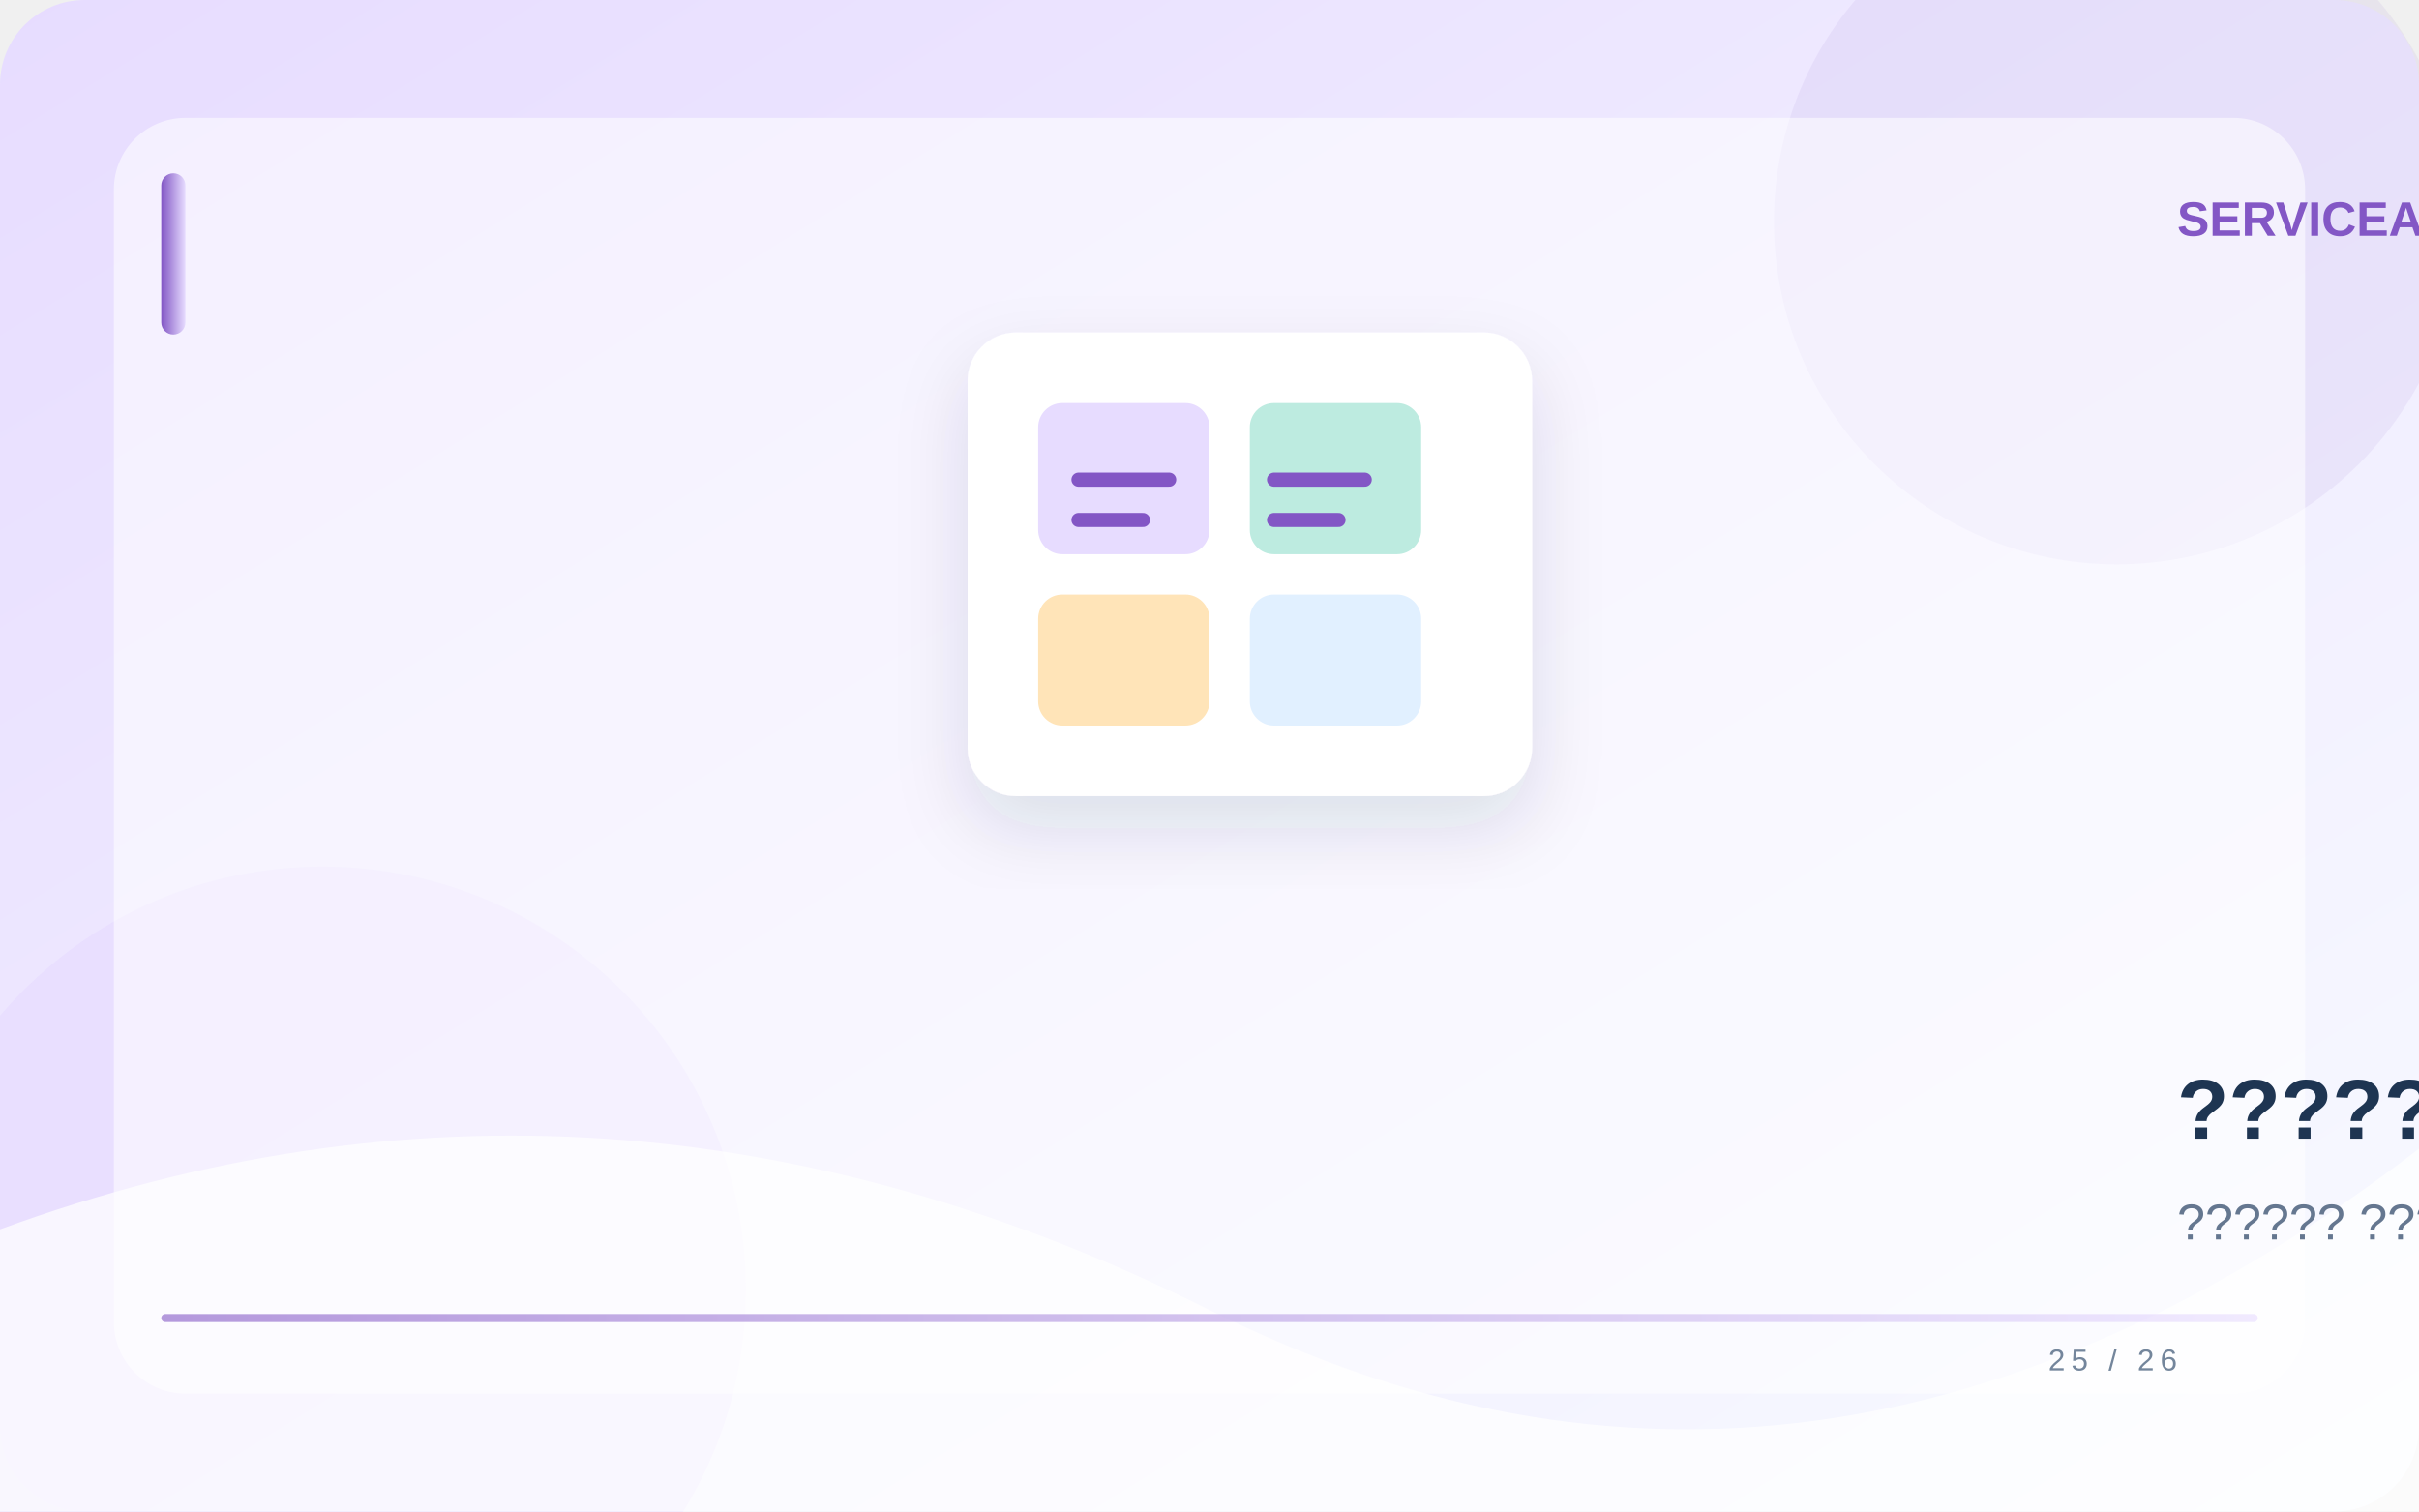
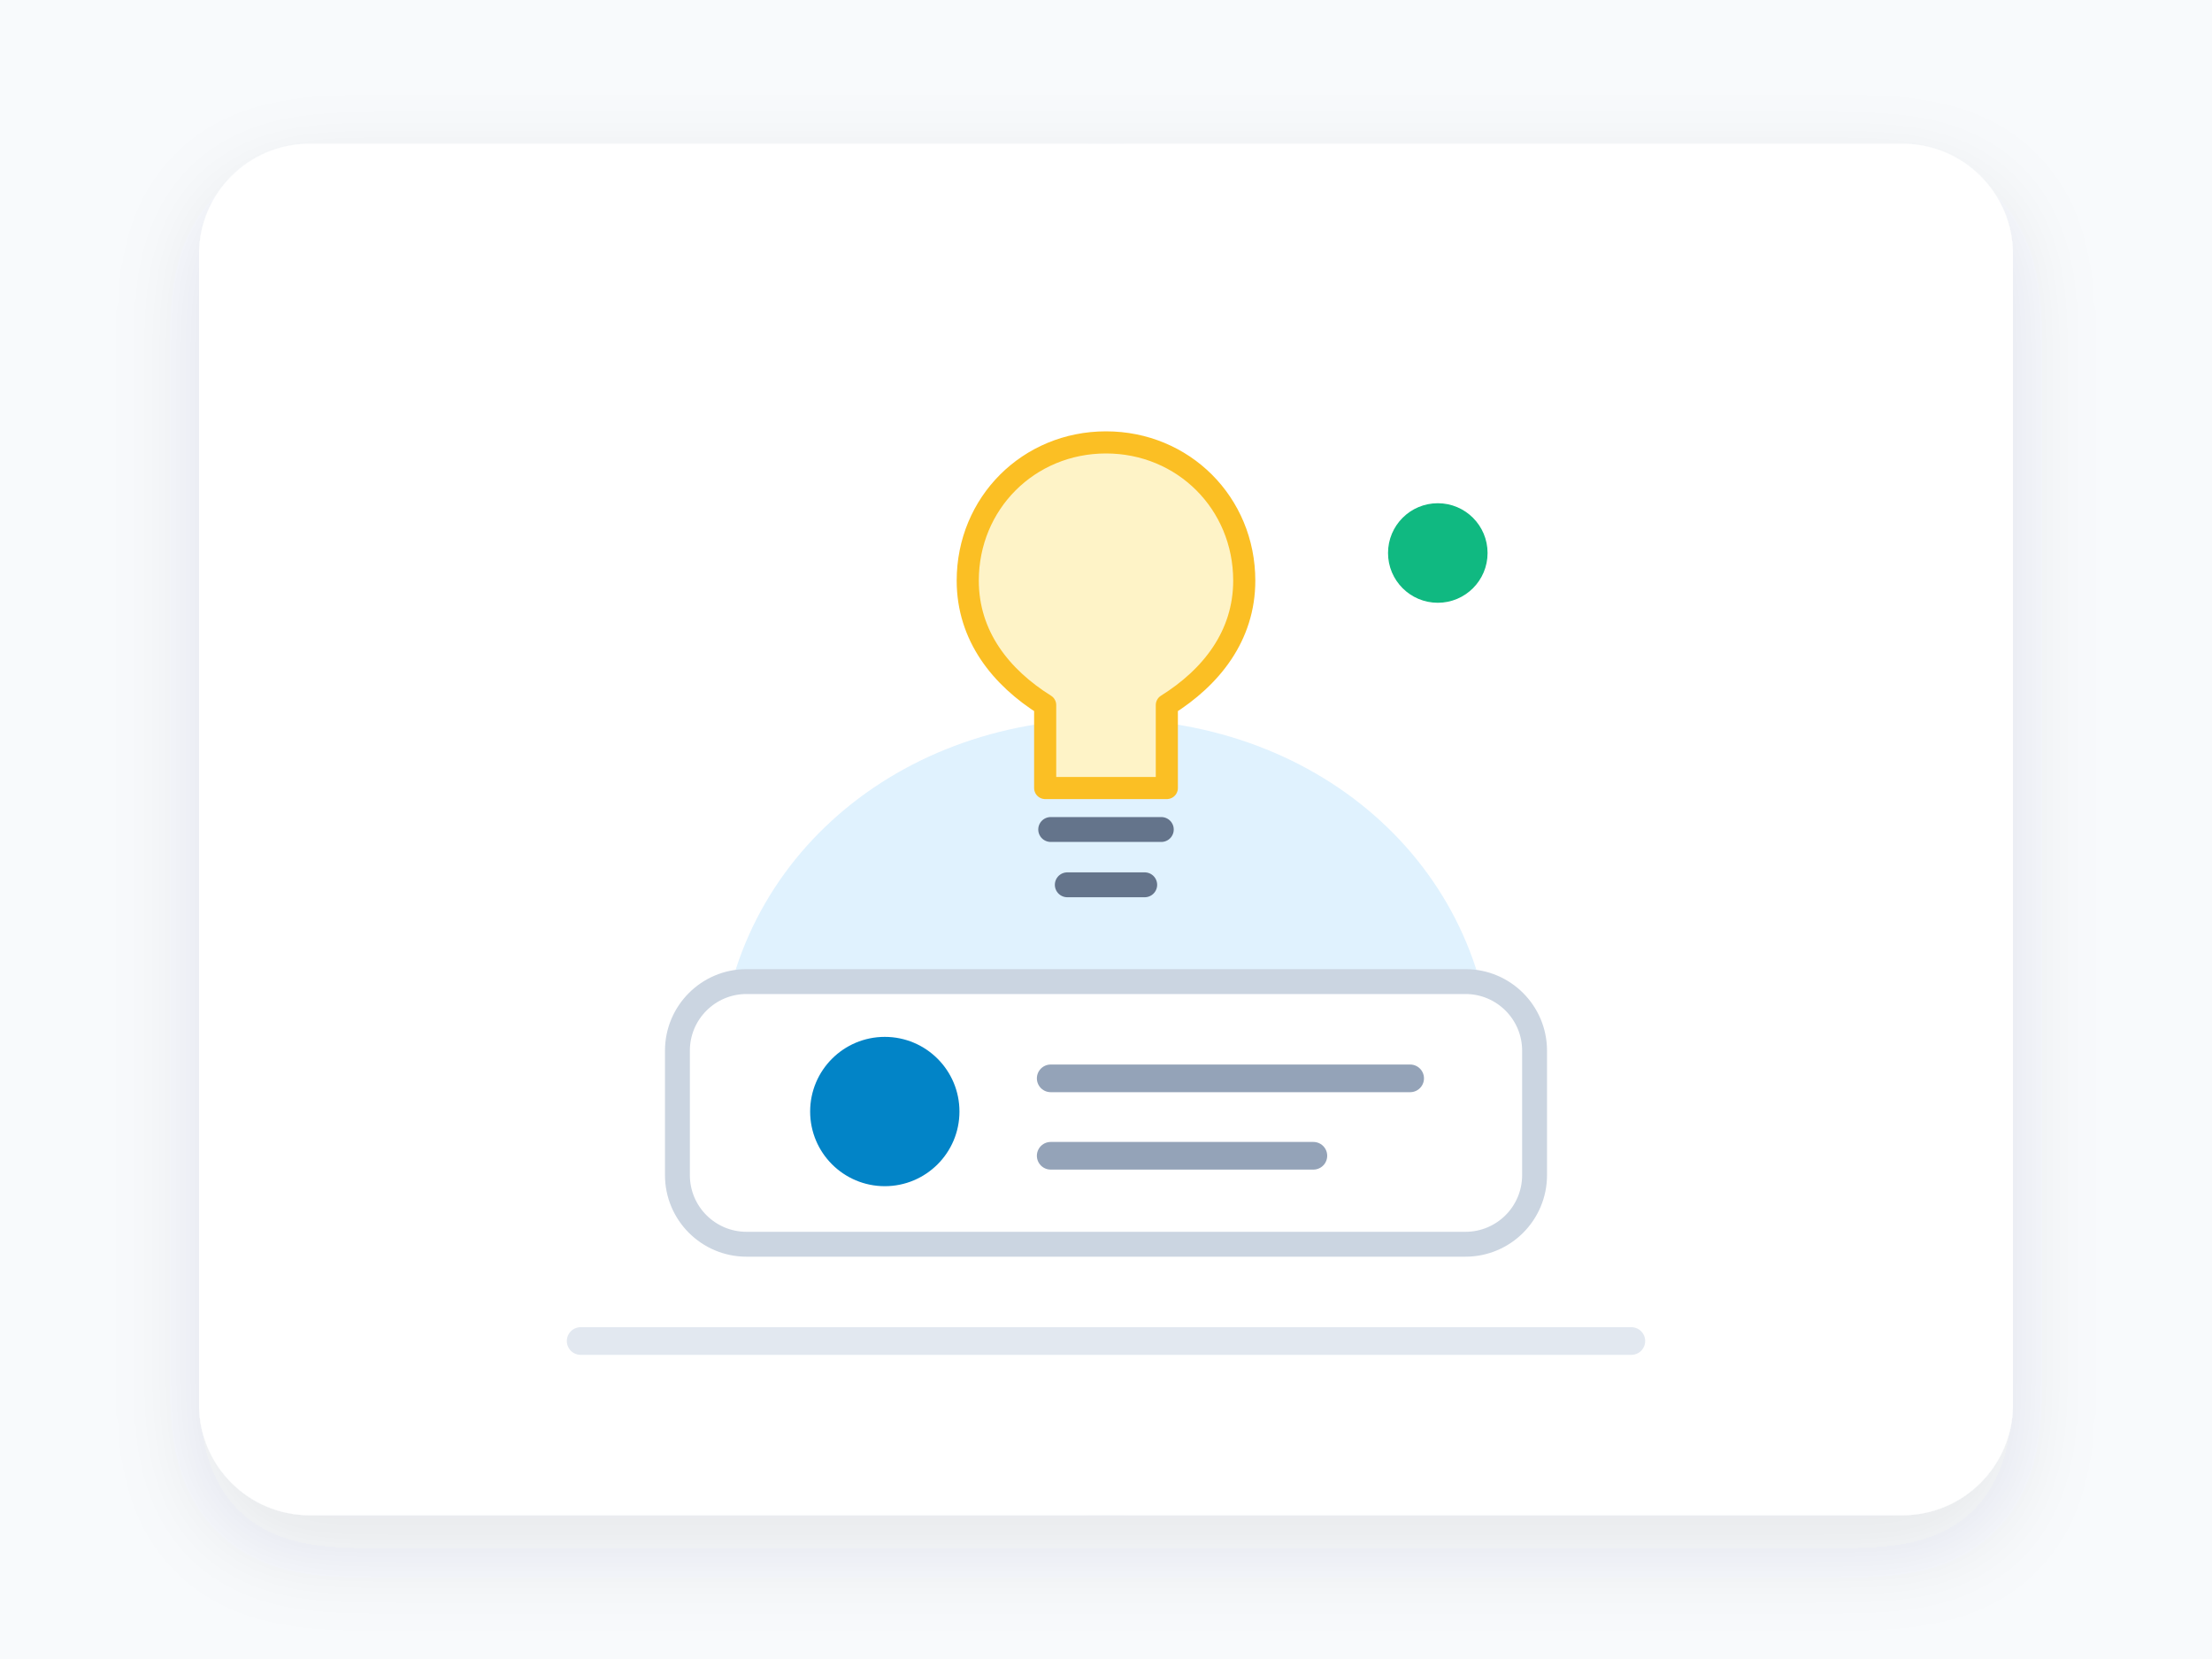
- <svg xmlns="http://www.w3.org/2000/svg" width="1200" height="750" viewBox="0 0 1200 750" role="img" aria-labelledby="title desc">
+ <svg xmlns="http://www.w3.org/2000/svg" width="800" height="600" viewBox="0 0 800 600">
  <defs>
-     <linearGradient id="bg" x1="0" y1="0" x2="1" y2="1">
-       <stop stop-color="#e7dcff" />
-       <stop offset="1" stop-color="#f8fbff" />
-     </linearGradient>
-     <linearGradient id="band" x1="0" y1="0" x2="1" y2="0">
-       <stop stop-color="#8357c5" />
-       <stop offset="1" stop-color="#e7dcff" />
-     </linearGradient>
-     <filter id="shadow" x="-20%" y="-20%" width="140%" height="140%">
-       <feDropShadow dx="0" dy="16" stdDeviation="18" flood-color="#22334a" flood-opacity=".12" />
+     <filter id="s" x="-20%" y="-20%" width="140%" height="150%">
+       <feDropShadow dx="0" dy="12" stdDeviation="16" flood-color="#334155" flood-opacity=".10" />
    </filter>
  </defs>
-   <rect width="1200" height="750" rx="42" fill="url(#bg)" />
-   <circle cx="1050" cy="110" r="170" fill="#8357c5" opacity=".08" />
-   <circle cx="160" cy="640" r="210" fill="#e7dcff" opacity=".7" />
-   <path d="M0 610Q300 500 600 650T1200 570V750H0Z" fill="#fff" opacity=".72" />
-   <rect x="58" y="60" width="1084" height="630" rx="34" fill="#fff" opacity=".54" stroke="#fff" stroke-width="3" />
-   <g filter="url(#shadow)">
-     <rect x="480" y="165" width="280" height="230" rx="24" fill="#fff" />
-     <rect x="515" y="200" width="85" height="75" rx="12" fill="#e7dcff" />
-     <rect x="620" y="200" width="85" height="75" rx="12" fill="#bdebe0" />
-     <rect x="515" y="295" width="85" height="65" rx="12" fill="#ffe4b8" />
-     <rect x="620" y="295" width="85" height="65" rx="12" fill="#e1f0ff" />
-     <path d="M535 238h45m-45 20h32m65-20h45m-45 20h32" stroke="#8357c5" stroke-width="7" stroke-linecap="round" />
+   <rect width="800" height="600" fill="#f8fafc" />
+   <circle cx="400" cy="300" r="248" fill="#f1f5f9" />
+   <circle cx="140" cy="150" r="24" fill="#bae6fd" />
+   <circle cx="660" cy="420" r="18" fill="#d1fae5" />
+   <path d="M590 120h28m-14-14v28M170 430h24" stroke="#94a3b8" stroke-width="7" stroke-linecap="round" />
+   <rect x="72" y="52" width="656" height="496" rx="40" fill="#fff" filter="url(#s)" />
+   <path d="M210 485h380" stroke="#e2e8f0" stroke-width="10" stroke-linecap="round" />
+   <g stroke-linecap="round" stroke-linejoin="round">
+     <path d="M260 390c0-75 62-130 140-130s140 55 140 130" fill="#e0f2fe" />
+     <rect x="245" y="355" width="310" height="95" rx="25" fill="#fff" stroke="#cbd5e1" stroke-width="9" />
+     <circle cx="320" cy="402" r="27" fill="#0284c7" />
+     <path d="M380 390h130m-130 28h95" stroke="#94a3b8" stroke-width="10" stroke-linecap="round" />
+     <path d="M350 210c0-28 22-50 50-50s50 22 50 50c0 20-12 35-28 45v30h-44v-30c-16-10-28-25-28-45z" fill="#fef3c7" stroke="#fbbf24" stroke-width="8" />
+     <path d="M380 300h40m-34 20h28" stroke="#64748b" stroke-width="9" stroke-linecap="round" />
+     <circle cx="520" cy="200" r="18" fill="#10b981" />
  </g>
-   <rect x="80" y="86" width="12" height="80" rx="6" fill="url(#band)" />
-   <text x="1080" y="117" text-anchor="end" direction="rtl" font-family="Arial,sans-serif" font-size="24" font-weight="700" fill="#8357c5">???? ???? ? SERVICEAI</text>
-   <text x="1080" y="565" text-anchor="end" direction="rtl" font-family="Arial,sans-serif" font-size="42" font-weight="700" fill="#1e3552">????? ?????</text>
-   <text x="1080" y="615" text-anchor="end" direction="rtl" font-family="Arial,sans-serif" font-size="25" fill="#657790">????? ????? ??????</text>
-   <rect x="80" y="652" width="1040" height="4" rx="2" fill="url(#band)" opacity=".6" />
-   <text x="1080" y="680" text-anchor="end" font-family="Arial,sans-serif" font-size="15" letter-spacing="3" fill="#74869c">25 / 26</text>
</svg>
